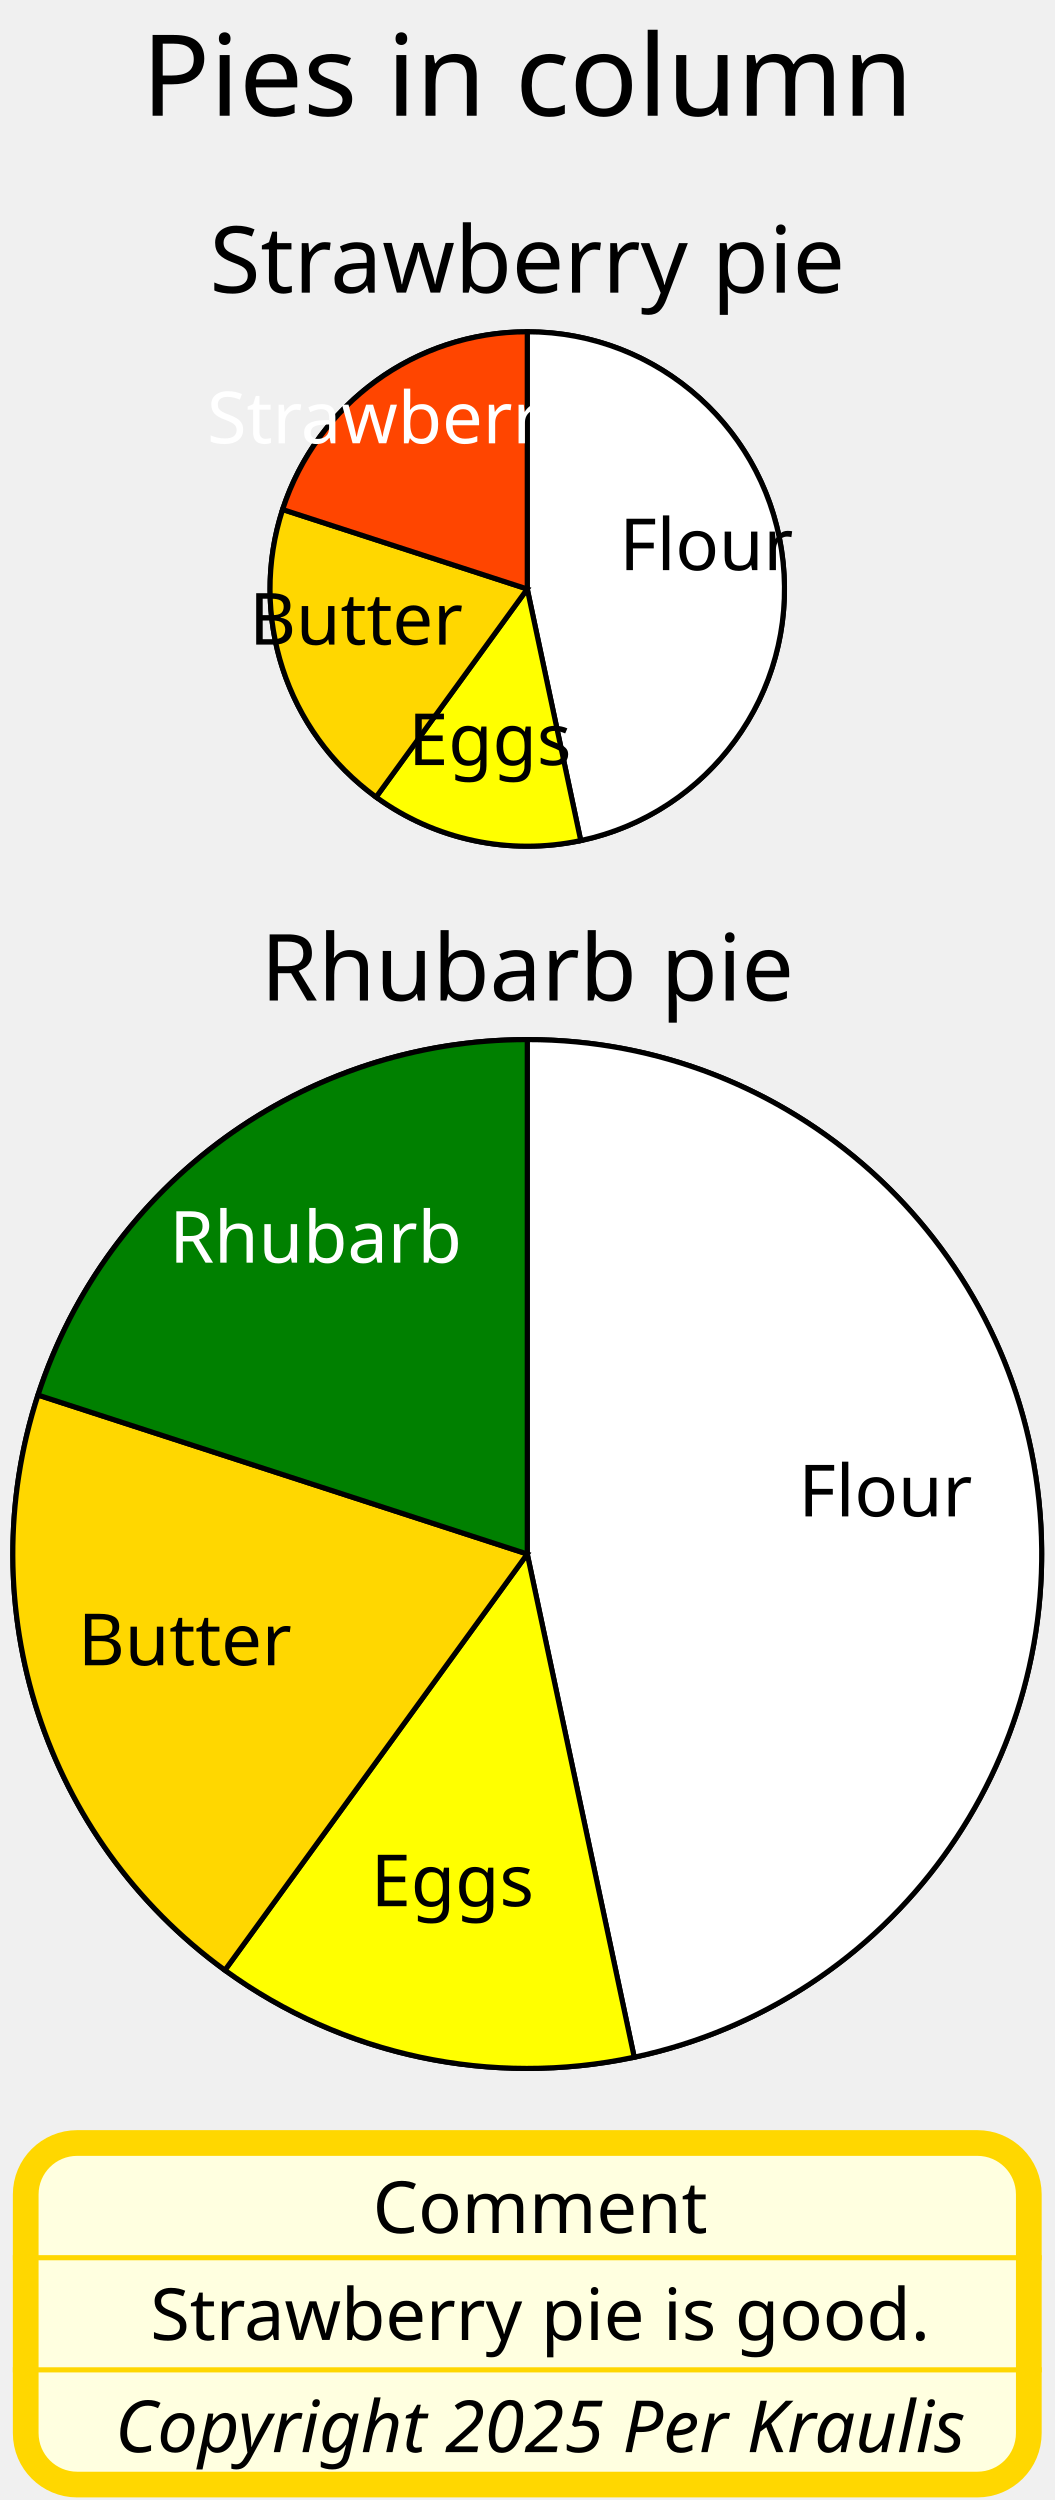
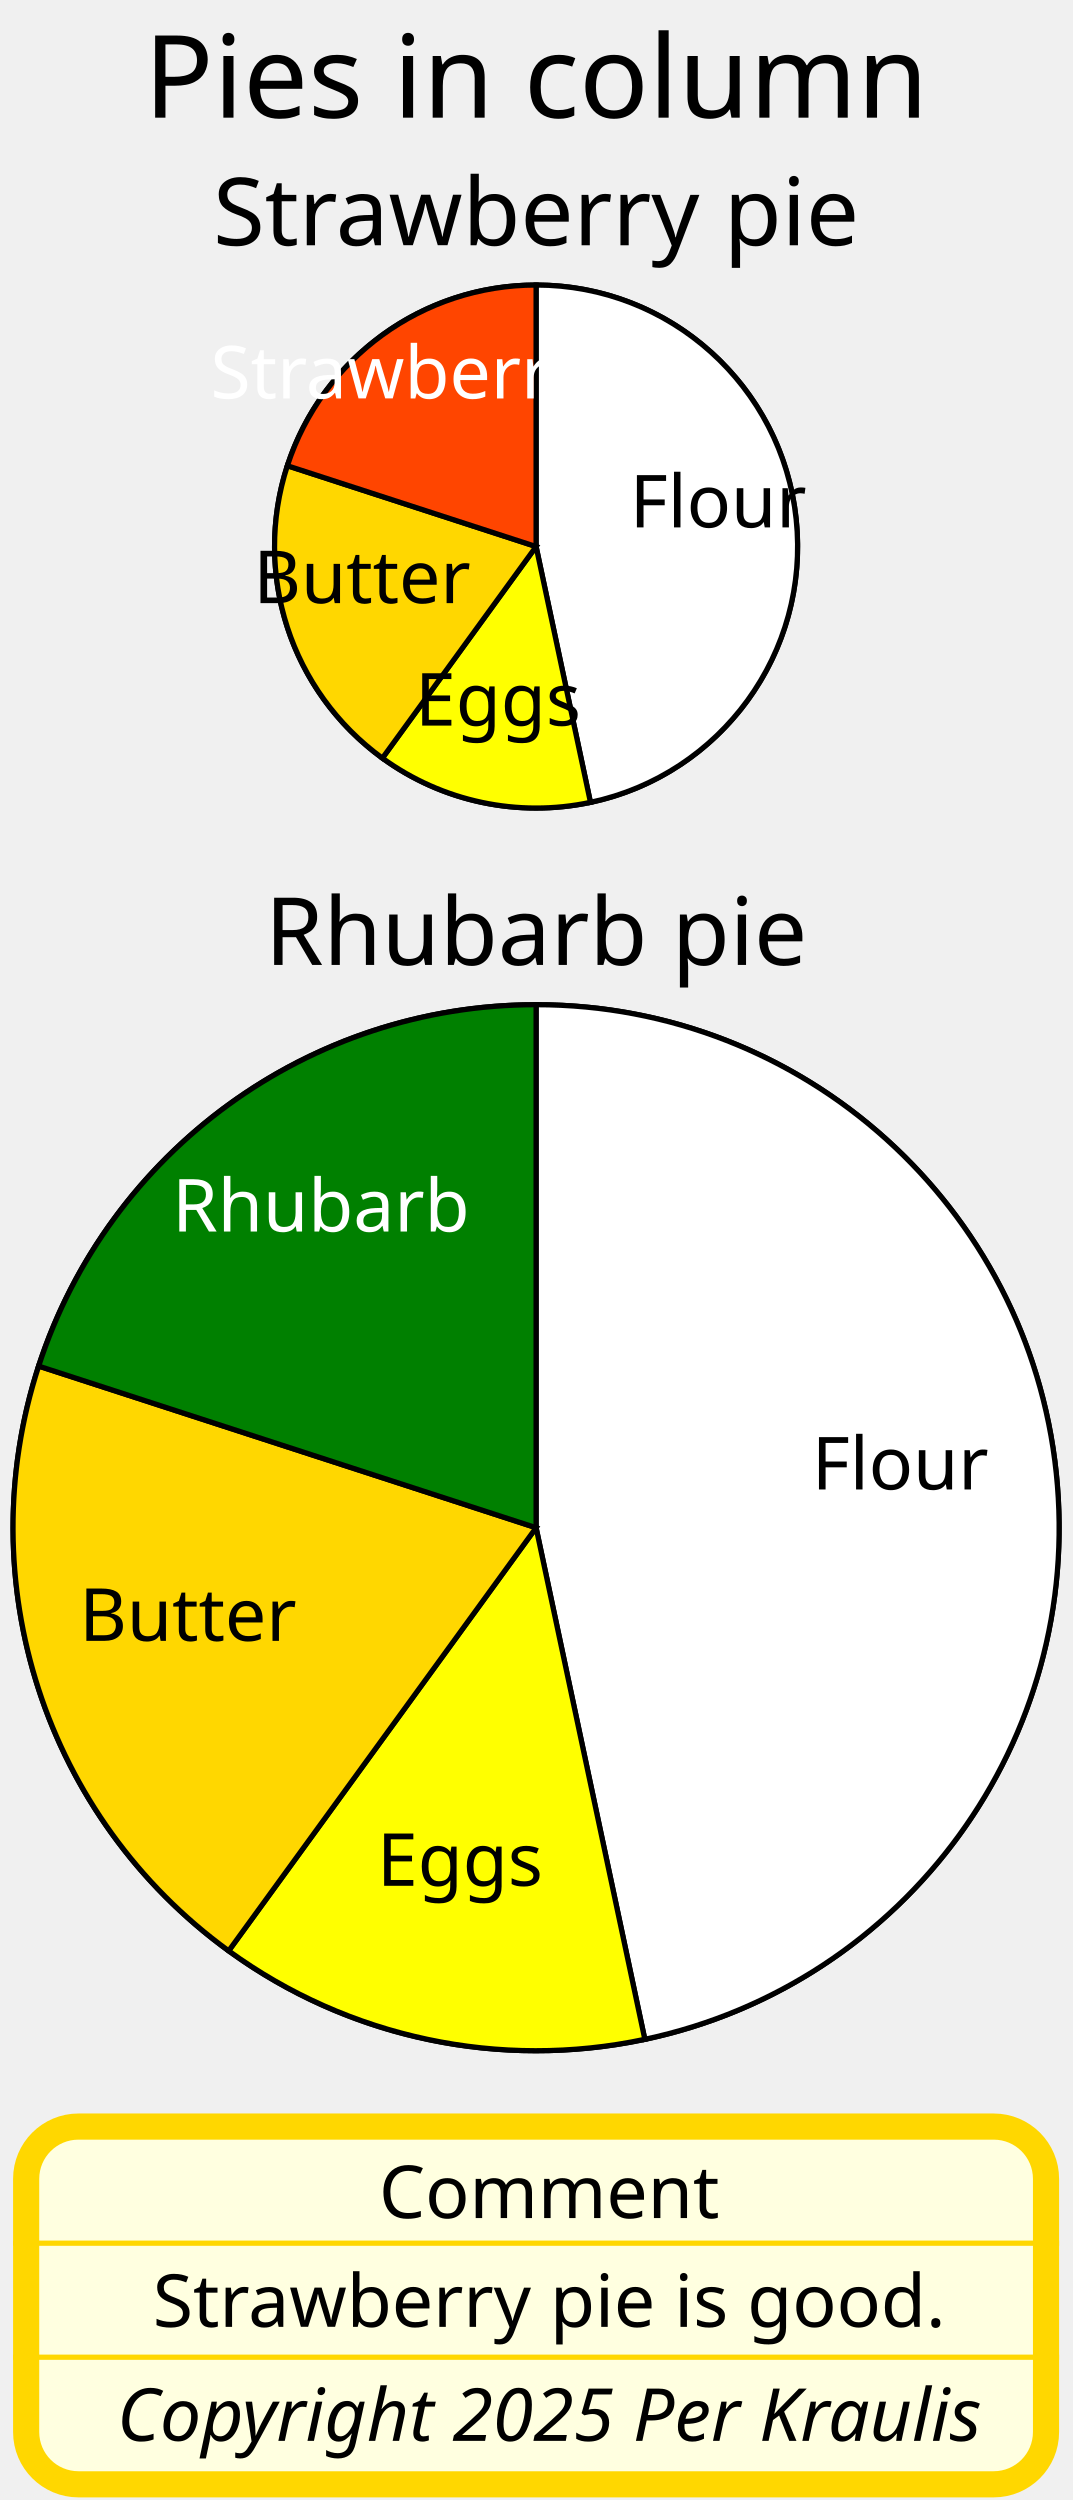
- <svg xmlns="http://www.w3.org/2000/svg" width="205" height="486" viewBox="0 0 205 486" transform="translate(0.5, 0.5)">
+ <svg xmlns="http://www.w3.org/2000/svg" width="205" height="478" viewBox="0 0 205 478" transform="translate(0.5, 0.5)">
  <g stroke="black" fill="white" font-family="sans-serif" font-size="14">
    <text x="102" y="22" stroke="none" fill="black" font-size="22" text-anchor="middle">Pies in column</text>
-     <g transform="translate(50.0, 38.4)">
+     <g transform="translate(50.0, 28.4)">
      <g stroke="black" fill="white" font-family="sans-serif" font-size="14">
        <text x="52" y="18" stroke="none" fill="black" font-size="18" text-anchor="middle">Strawberry pie</text>
        <g transform="translate(52, 75.600)">
          <circle r="50" />
          <g stroke="black" stroke-width="1">
            <path d="M 0 0 L 0 -50 A 50 50 0 0 1 10.396 48.907 Z" fill="white" />
            <path d="M 0 0 L 10.396 48.907 A 50 50 0 0 1 -29.389 40.451 Z" fill="yellow" />
            <path d="M 0 0 L -29.389 40.451 A 50 50 0 0 1 -47.553 -15.451 Z" fill="gold" />
            <path d="M 0 0 L -47.553 -15.451 A 50 50 0 0 1 0 -50 Z" fill="orangered" />
          </g>
          <g stroke="none" fill="black" text-anchor="middle">
            <text x="34.808" y="-3.658" fill="black">Flour</text>
            <text x="-7.277" y="34.235" fill="black">Eggs</text>
            <text x="-33.287" y="10.816" fill="black">Butter</text>
            <text x="-20.572" y="-28.316" fill="white">Strawberries</text>
          </g>
        </g>
      </g>
    </g>
-     <g transform="translate(0.0, 176.0)">
+     <g transform="translate(0.0, 166.0)">
      <g stroke="black" fill="white" font-family="sans-serif" font-size="14">
        <text x="102" y="18" stroke="none" fill="black" font-size="18" text-anchor="middle">Rhubarb pie</text>
        <g transform="translate(102, 125.600)">
          <circle r="100" />
          <g stroke="black" stroke-width="1">
            <path d="M 0 0 L 0 -100 A 100 100 0 0 1 20.791 97.815 Z" fill="white" />
            <path d="M 0 0 L 20.791 97.815 A 100 100 0 0 1 -58.779 80.902 Z" fill="yellow" />
            <path d="M 0 0 L -58.779 80.902 A 100 100 0 0 1 -95.106 -30.902 Z" fill="gold" />
            <path d="M 0 0 L -95.106 -30.902 A 100 100 0 0 1 0 -100 Z" fill="green" />
          </g>
          <g stroke="none" fill="black" text-anchor="middle">
            <text x="69.617" y="-7.317" fill="black">Flour</text>
            <text x="-14.554" y="68.470" fill="black">Eggs</text>
            <text x="-66.574" y="21.631" fill="black">Butter</text>
            <text x="-41.145" y="-56.631" fill="white">Rhubarb</text>
          </g>
        </g>
      </g>
    </g>
-     <g transform="translate(2.0, 413.6)">
+     <g transform="translate(2.0, 403.6)">
      <g stroke="black" fill="white" font-family="sans-serif" font-size="14">
-         <rect x="2.5" y="2.5" rx="10" ry="10" width="195" fill="lightyellow" stroke="gold" stroke-width="5" height="66.400" />
+         <rect x="2.5" y="2.5" rx="10" ry="10" width="195" fill="lightyellow" stroke="gold" stroke-width="5" height="68.400" />
        <g stroke="none" fill="black" text-anchor="middle" transform="translate(102.500, 20)">
          <text x="0" y="0">Comment</text>
        </g>
        <line x1="0" y1="24.800" x2="200" y2="24.800" stroke="gold" stroke-width="1" />
        <g stroke="none" fill="black" text-anchor="middle" transform="translate(102.500, 40.800)">
          <text x="0" y="0">Strawberry pie is good.</text>
        </g>
        <line x1="0" y1="46.600" x2="200" y2="46.600" stroke="gold" stroke-width="1" />
        <g stroke="none" fill="black" text-anchor="middle" font-style="italic" transform="translate(102.500, 62.600)">
          <text x="0" y="0">Copyright 2025 Per Kraulis</text>
        </g>
      </g>
    </g>
  </g>
</svg>
